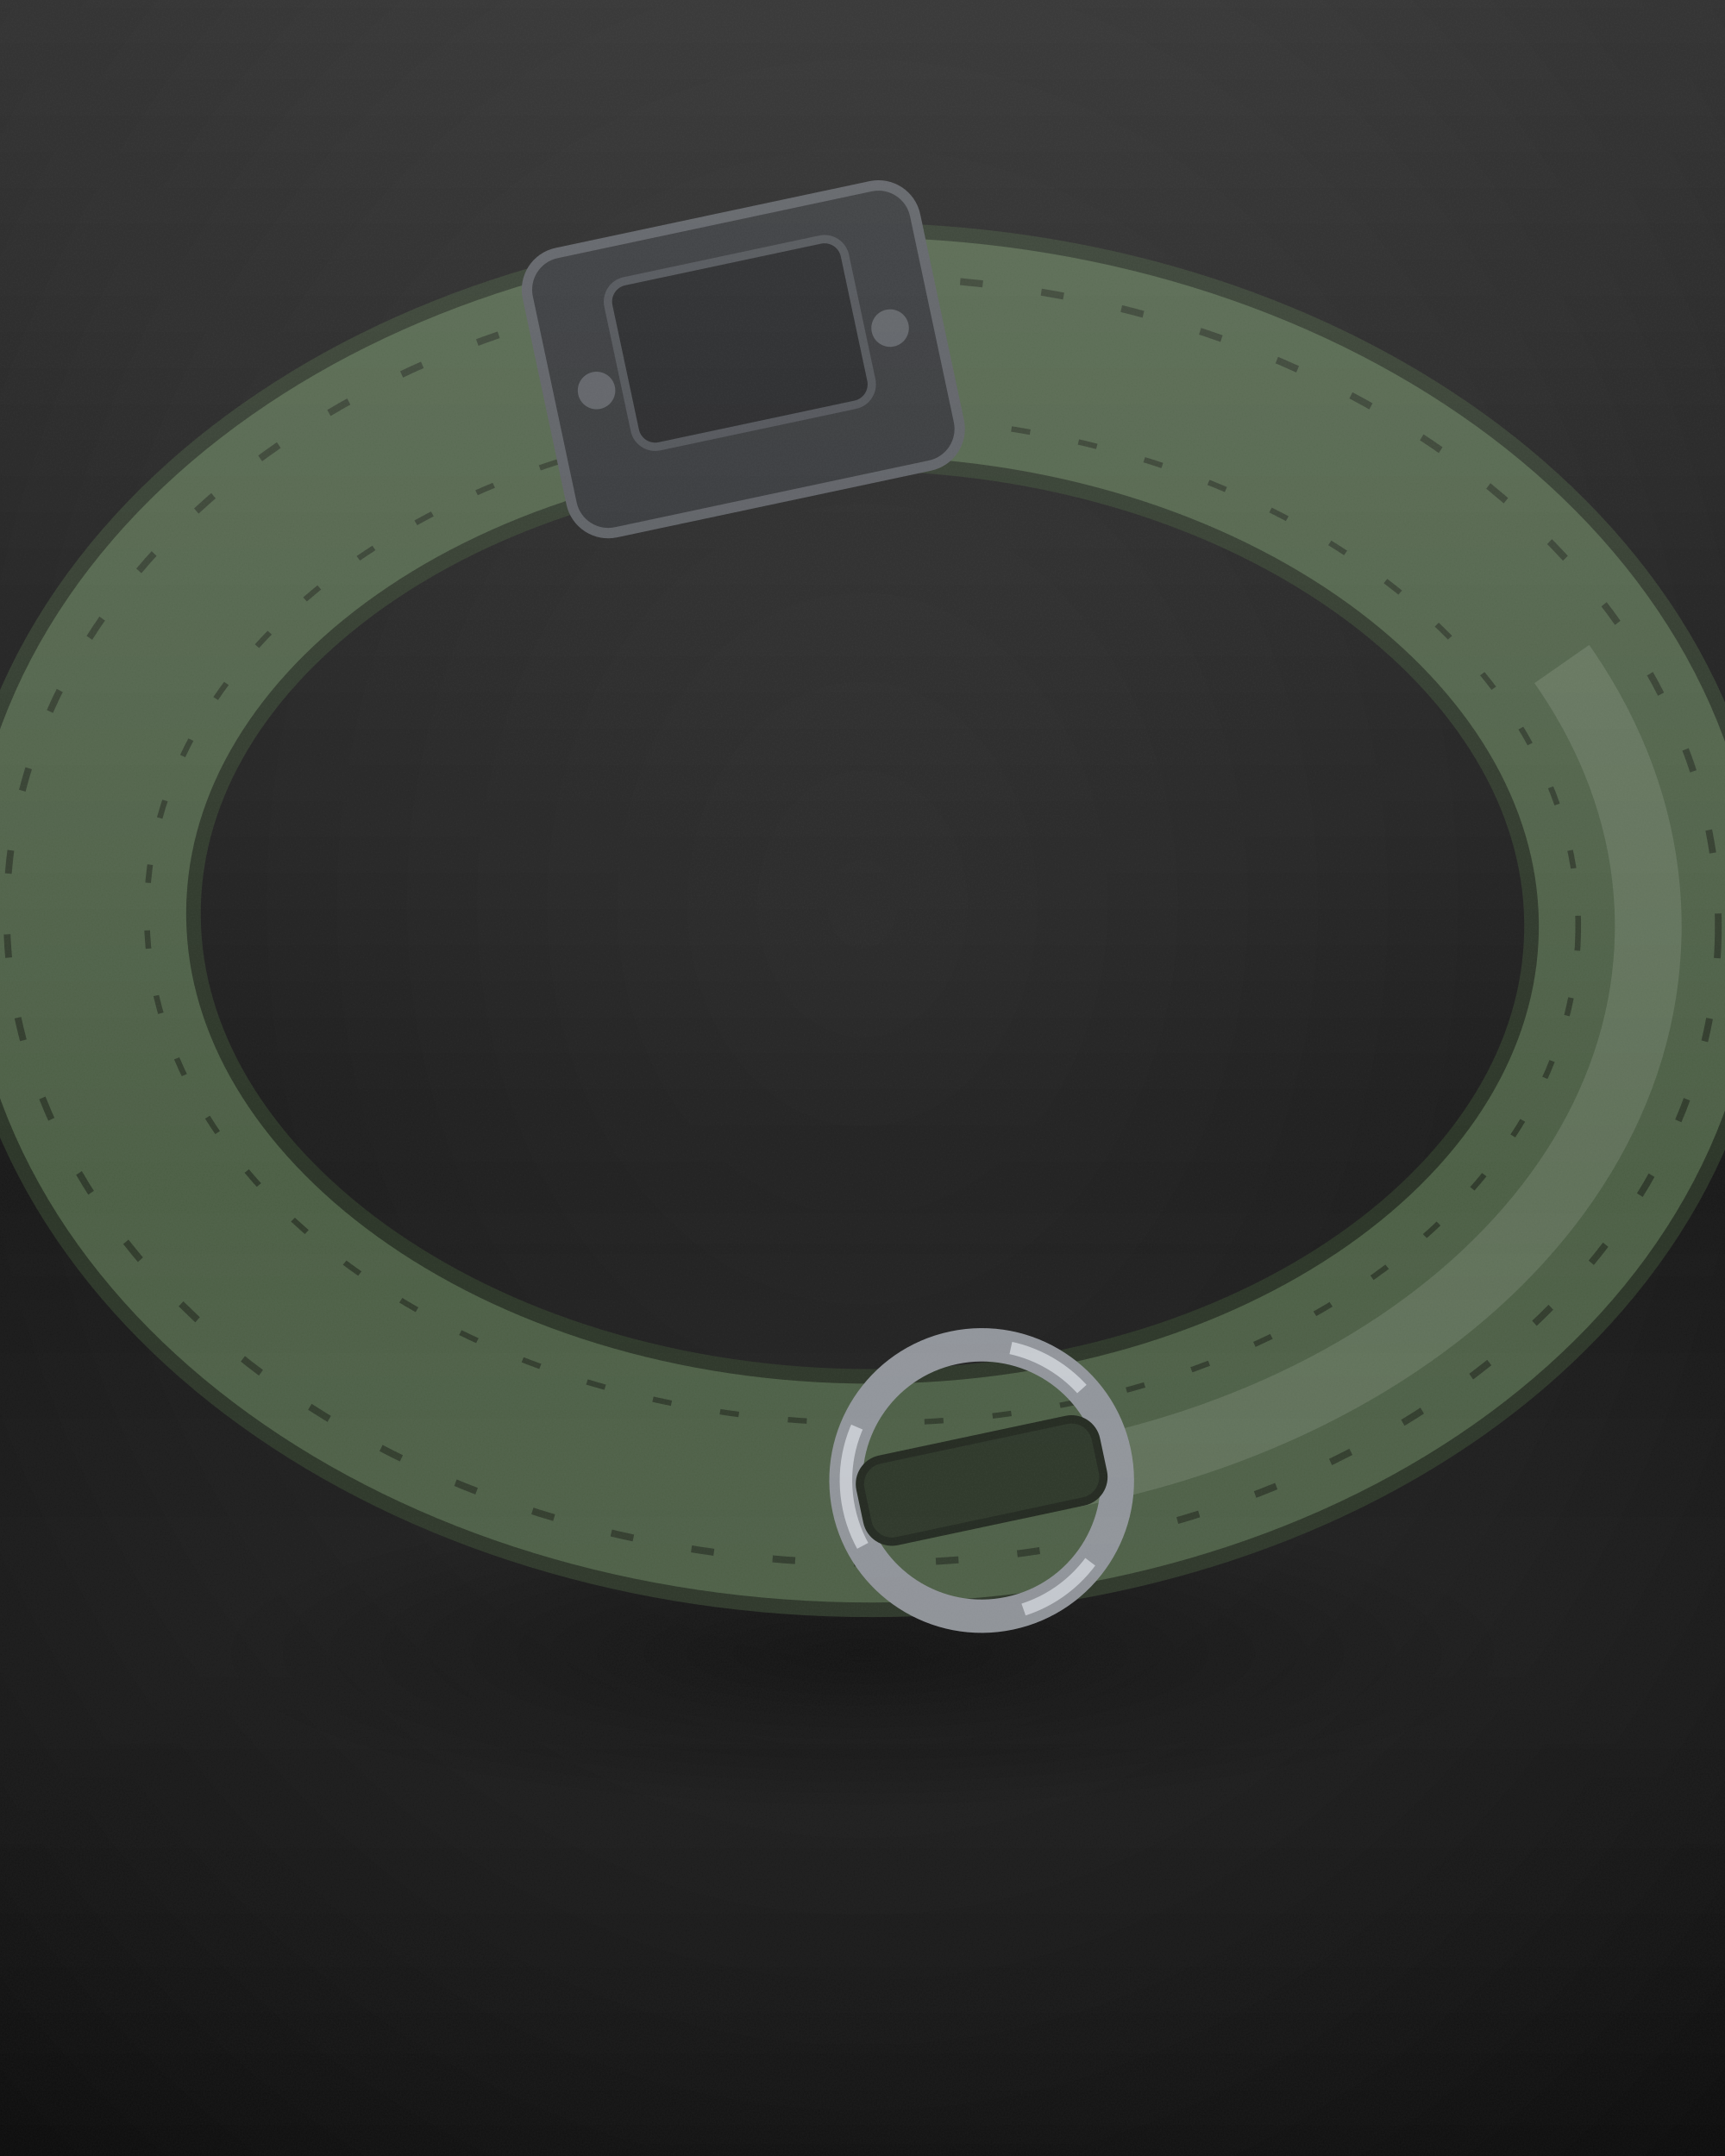
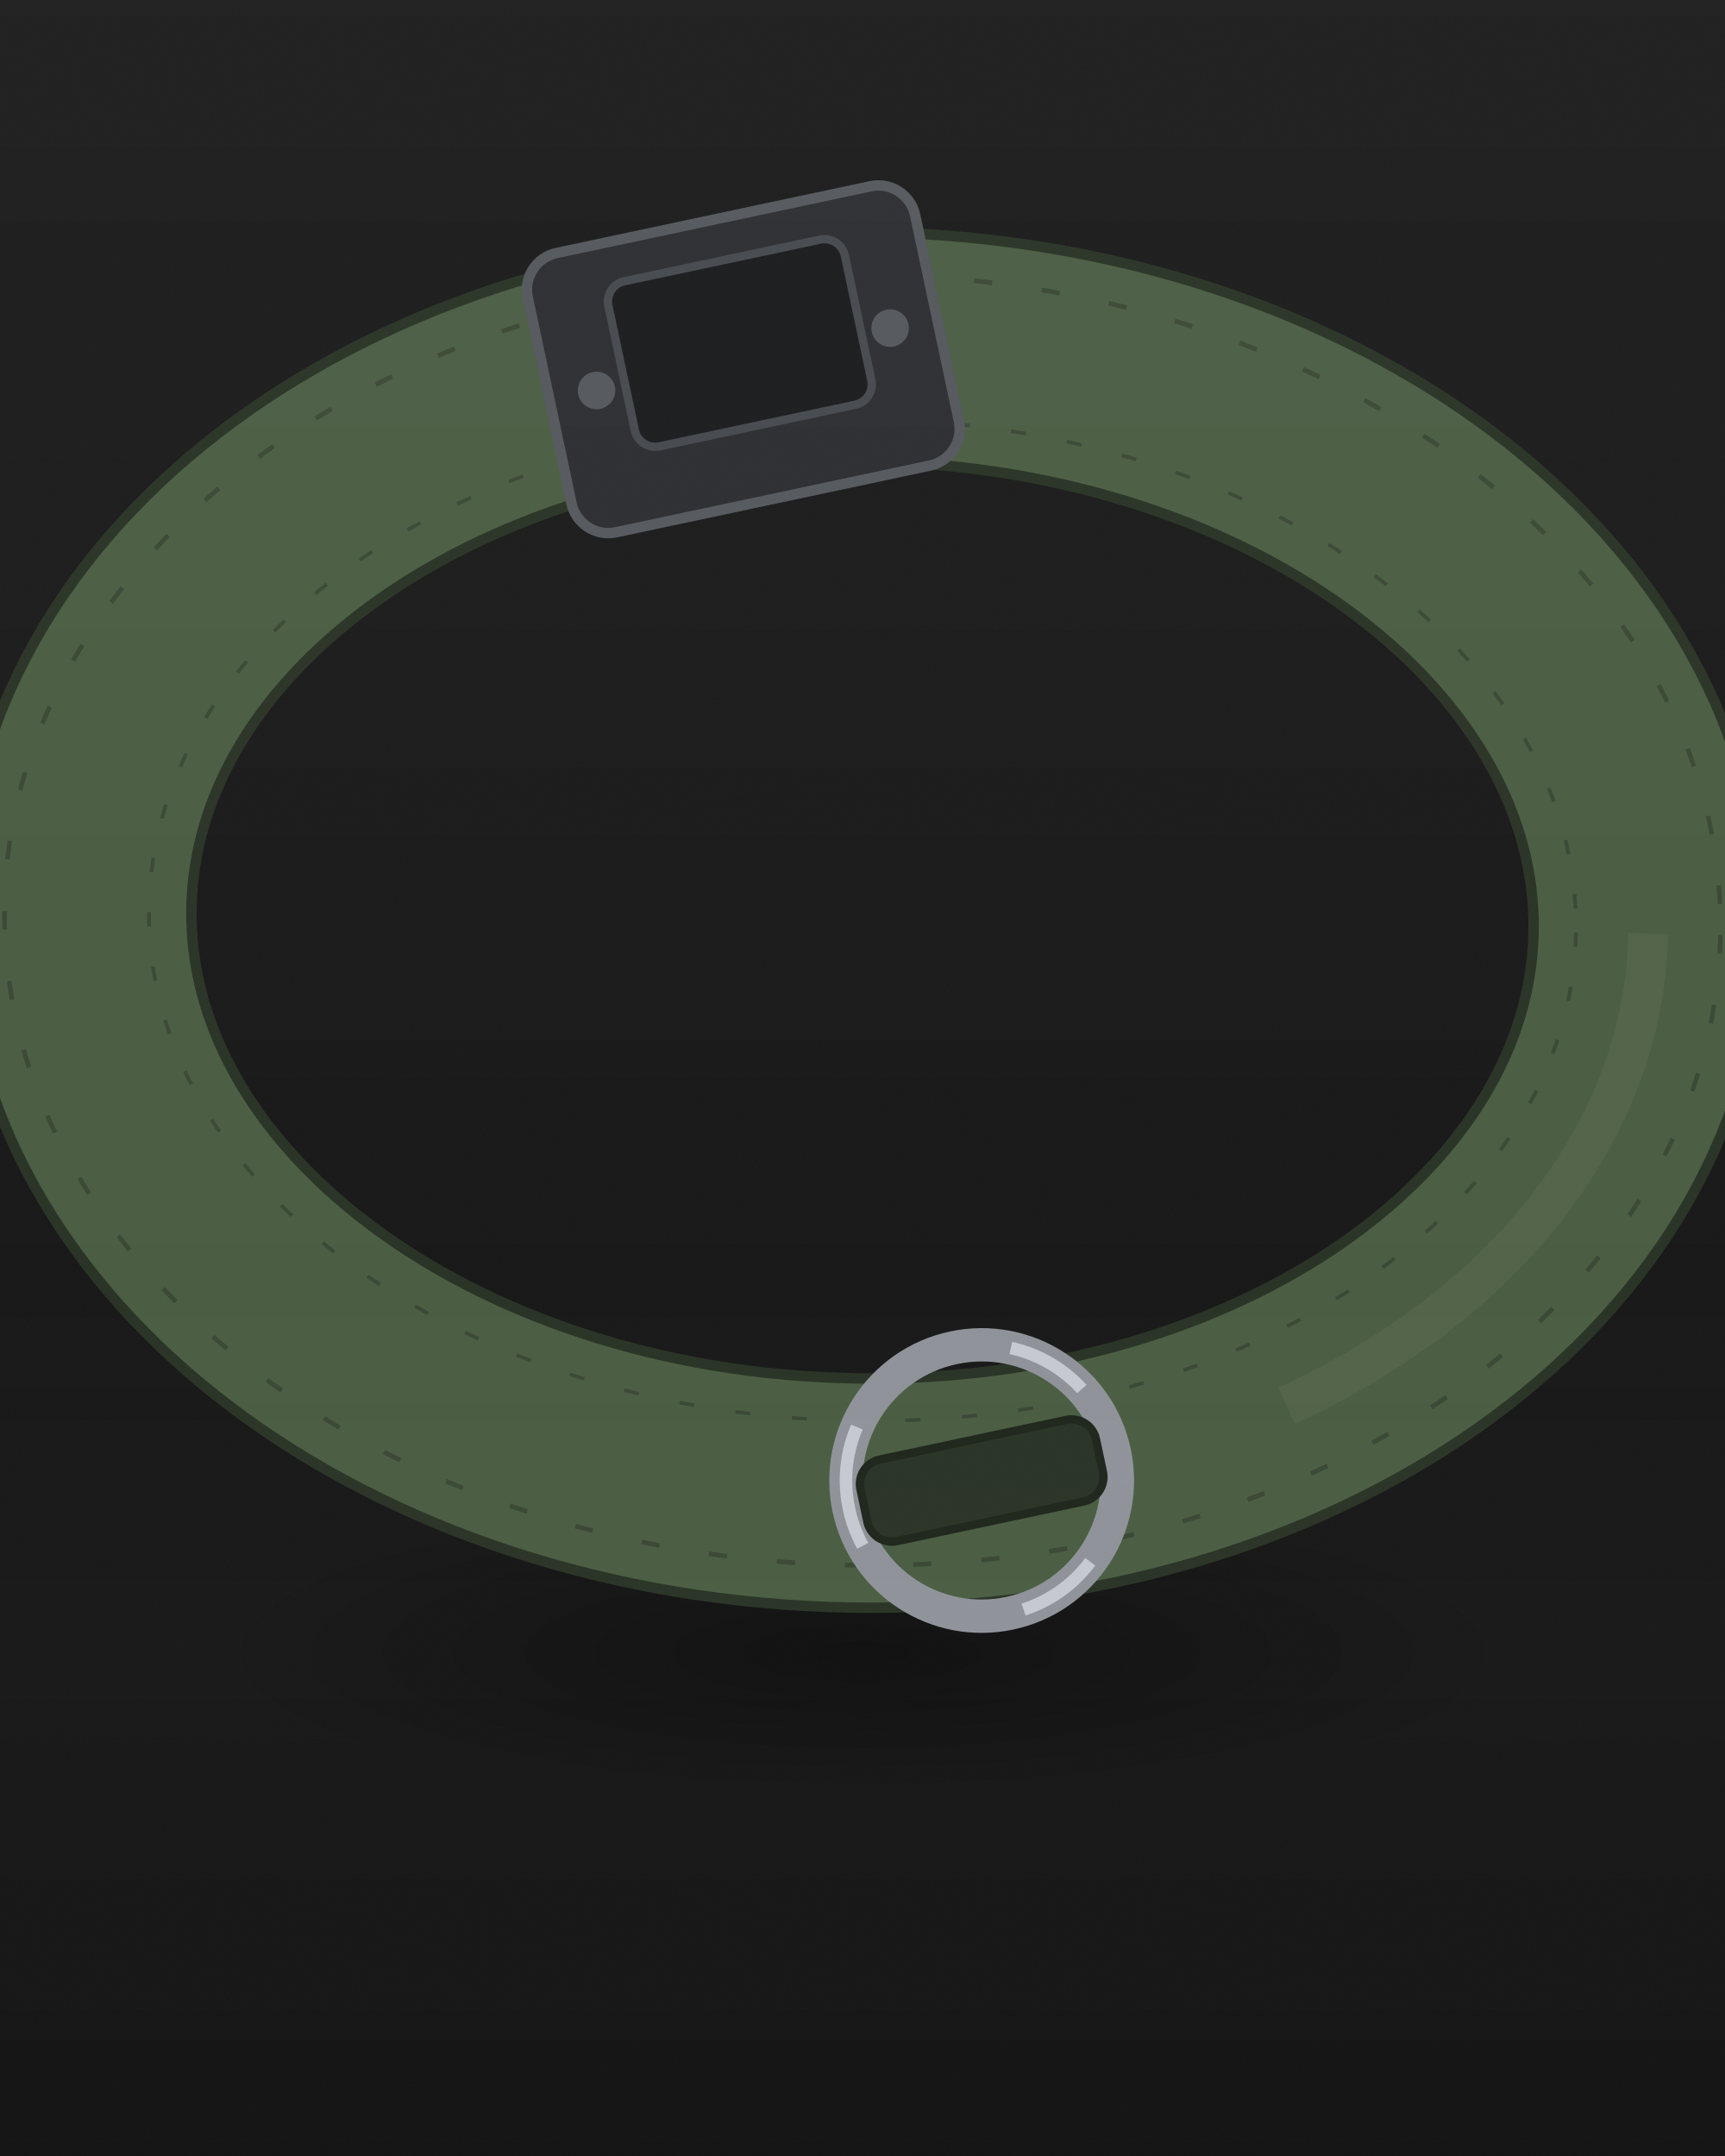
<svg xmlns="http://www.w3.org/2000/svg" width="1200" height="1500" viewBox="0 0 1200 1500">
  <defs>
-     <radialGradient id="bg-ridgeline-field-collar-2" cx="50%" cy="42%" r="75%">
-       <stop offset="0%" stop-color="#232323" />
-       <stop offset="60%" stop-color="#181818" />
-       <stop offset="100%" stop-color="#0e0e0e" />
-     </radialGradient>
+     <linearGradient id="bg-ridgeline-field-collar-2" x1="0" y1="0" x2="0" y2="1">
+       <stop offset="0%" stop-color="#1c1c1c" />
+       <stop offset="100%" stop-color="#151515" />
+     </linearGradient>
    <radialGradient id="floor-ridgeline-field-collar-2" cx="50%" cy="50%" r="50%">
-       <stop offset="0%" stop-color="#000000" stop-opacity="0.55" />
+       <stop offset="0%" stop-color="#000000" stop-opacity="0.4" />
      <stop offset="100%" stop-color="#000000" stop-opacity="0" />
    </radialGradient>
    <filter id="grain-ridgeline-field-collar-2">
-       <feTurbulence type="fractalNoise" baseFrequency="0.9" numOctaves="2" stitchTiles="stitch" />
-       <feColorMatrix type="matrix" values="0 0 0 0 1  0 0 0 0 1  0 0 0 0 1  0 0 0 0.03 0" />
+       <feTurbulence type="fractalNoise" baseFrequency="0.85" numOctaves="1" stitchTiles="stitch" />
+       <feColorMatrix type="matrix" values="0 0 0 0 1  0 0 0 0 1  0 0 0 0 1  0 0 0 0.012 0" />
    </filter>
    <linearGradient id="sheen-ridgeline-field-collar-2" x1="0" y1="0" x2="0" y2="1">
-       <stop offset="0%" stop-color="#ffffff" stop-opacity="0.28" />
-       <stop offset="55%" stop-color="#ffffff" stop-opacity="0.02" />
-       <stop offset="100%" stop-color="#000000" stop-opacity="0.25" />
+       <stop offset="0%" stop-color="#ffffff" stop-opacity="0.05" />
+       <stop offset="60%" stop-color="#ffffff" stop-opacity="0" />
+       <stop offset="100%" stop-color="#000000" stop-opacity="0.08" />
    </linearGradient>
  </defs>
  <rect width="1200" height="1500" fill="url(#bg-ridgeline-field-collar-2)" />
  <ellipse cx="600" cy="1150" rx="460" ry="110" fill="url(#floor-ridgeline-field-collar-2)" />
  <g transform="translate(600 640) scale(1.45) rotate(1)">
-     <ellipse rx="377" ry="275" fill="none" stroke="#293325" stroke-width="119" />
+     <ellipse rx="377" ry="275" fill="none" stroke="#293325" stroke-width="115" />
    <ellipse rx="377" ry="275" fill="none" stroke="#4A5D43" stroke-width="105" />
-     <ellipse rx="377" ry="275" fill="none" stroke="#72816c" stroke-width="32" stroke-dasharray="566 1508" stroke-dashoffset="151" opacity="0.5" />
-     <ellipse rx="377" ry="275" fill="none" stroke="#293325" stroke-width="3" stroke-dasharray="10 26" opacity="0.85" transform="scale(0.9108753 0.8778182)" />
-     <ellipse rx="377" ry="275" fill="none" stroke="#293325" stroke-width="3" stroke-dasharray="10 26" opacity="0.85" transform="scale(1.089125 1.122182)" />
+     <ellipse rx="377" ry="275" fill="none" stroke="#72816c" stroke-width="19" stroke-dasharray="452 1885" stroke-dashoffset="151" opacity="0.18" />
+     <ellipse rx="377" ry="275" fill="none" stroke="#293325" stroke-width="2" stroke-dasharray="8 22" opacity="0.5" transform="scale(0.9080902 0.874)" />
+     <ellipse rx="377" ry="275" fill="none" stroke="#293325" stroke-width="2" stroke-dasharray="8 22" opacity="0.5" transform="scale(1.09191 1.126)" />
    <g transform="rotate(-13) translate(0 -275)">
      <rect x="-95" y="-68.5" width="190" height="137" rx="18" fill="#2b2d30" stroke="#54575c" stroke-width="5" />
      <rect x="-58" y="-48.5" width="116" height="81" rx="10" fill="#1a1b1d" stroke="#45484d" stroke-width="4" />
      <circle cx="72" cy="0" r="9" fill="#54575c" />
      <circle cx="-72" cy="0" r="9" fill="#54575c" />
    </g>
    <g transform="rotate(167) translate(0 -275)">
      <circle r="65.1" fill="none" stroke="#8f9399" stroke-width="16" />
      <circle r="65.1" fill="none" stroke="#c6cad0" stroke-width="6" stroke-dasharray="40 90" />
      <rect x="-57.75" y="-20" width="115.5" height="40" rx="12" fill="#293325" stroke="#1e251b" stroke-width="4" />
    </g>
  </g>
  <rect width="1200" height="1500" fill="url(#sheen-ridgeline-field-collar-2)" opacity="0.5" />
  <rect width="1200" height="1500" filter="url(#grain-ridgeline-field-collar-2)" />
</svg>
